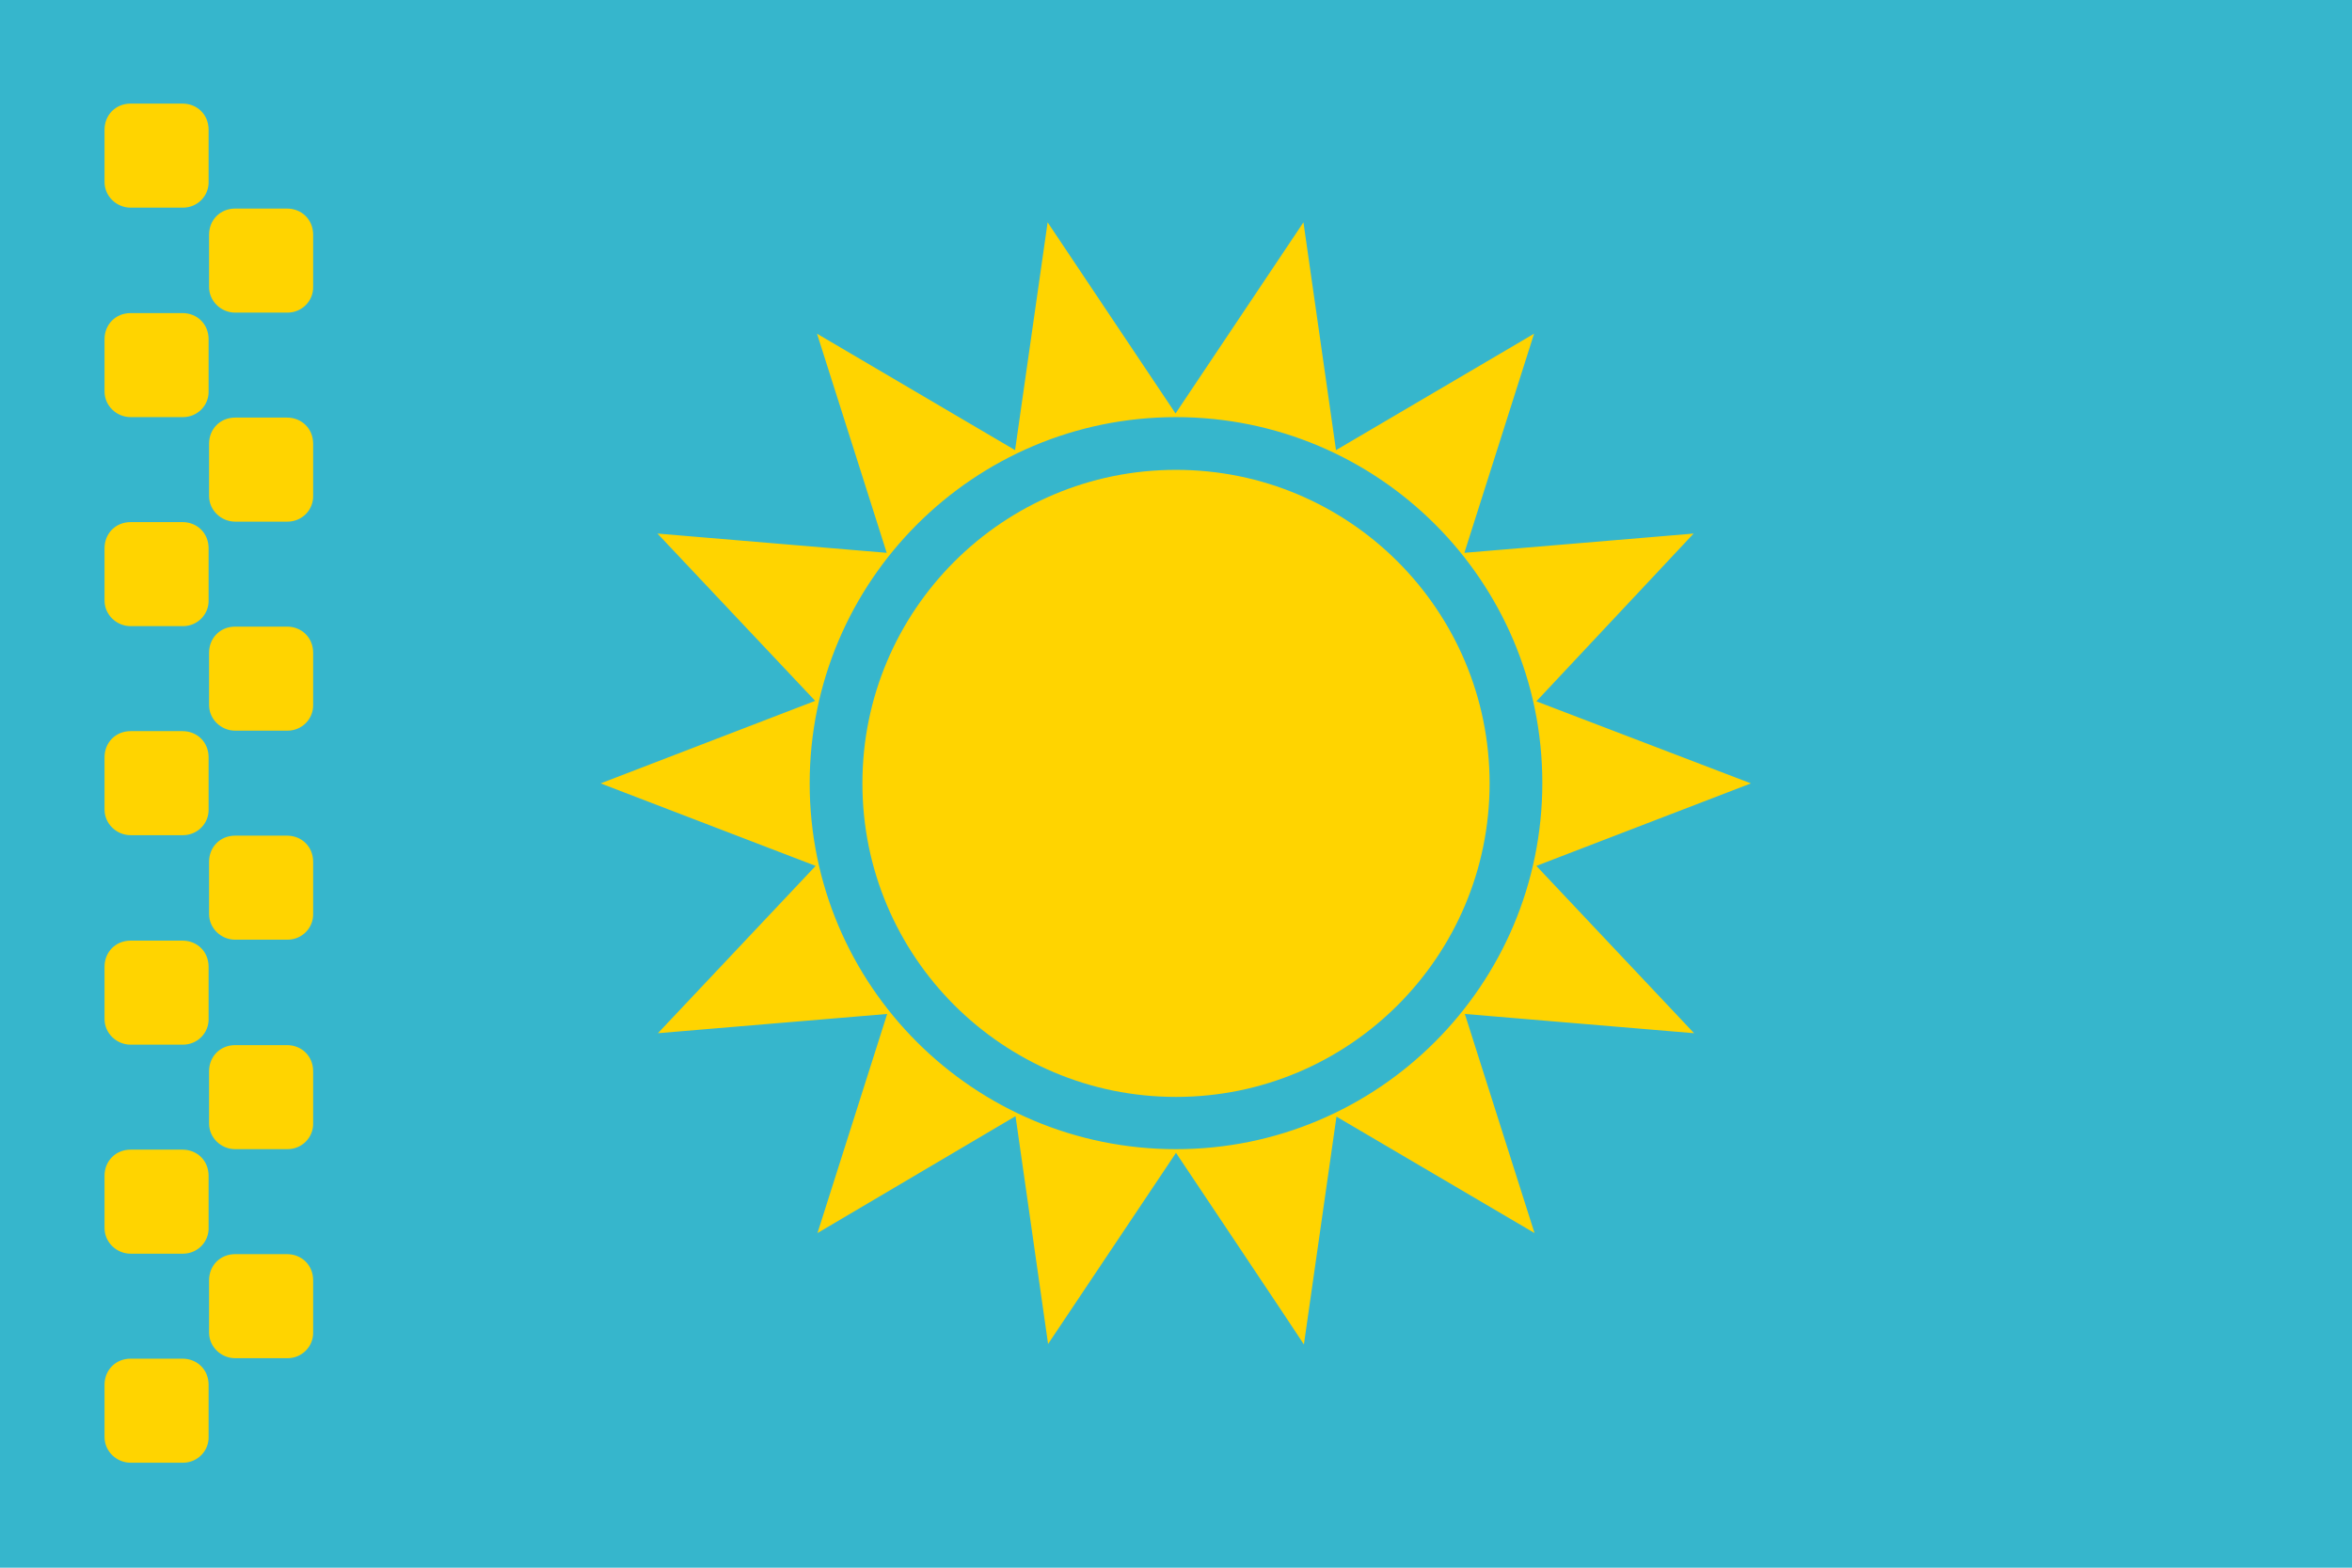
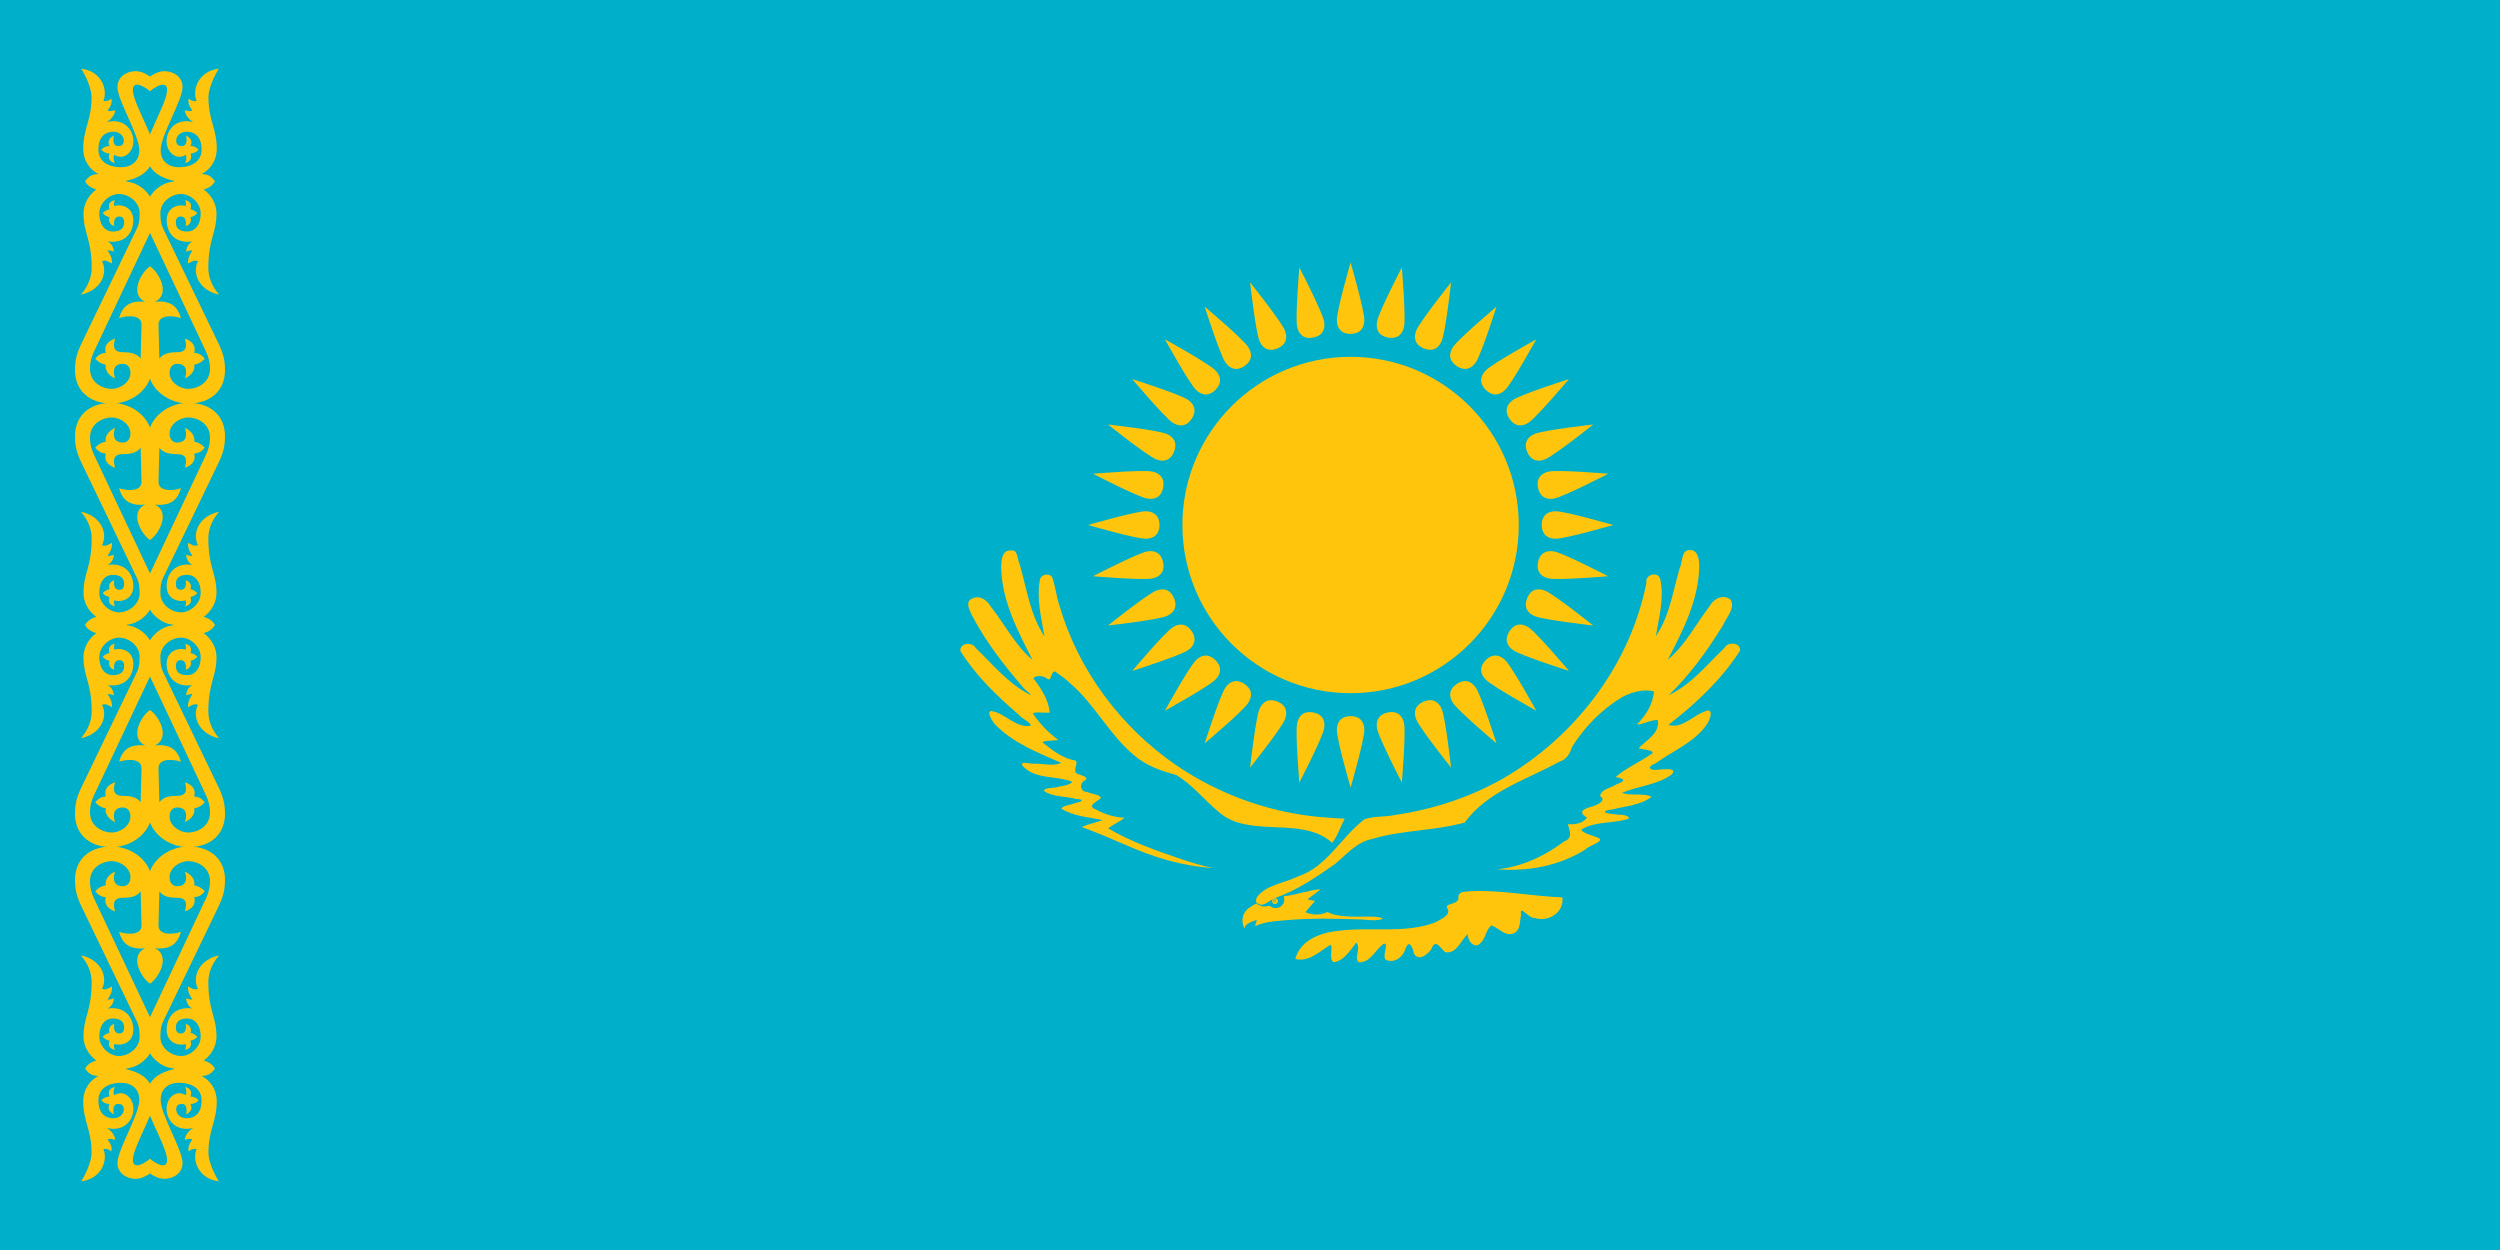
- <svg xmlns="http://www.w3.org/2000/svg" viewBox="0 0 513 342">
-   <path fill="#36B6CC" d="M0 0h513v342H0V0z" />
-   <circle fill="#FFD400" cx="256.5" cy="170.9" r="68.4" />
-   <path fill="#FFD400" d="m256.5 251.5-27.9 41.7-7.1-49.7-43.2 25.5 15.2-47.8-50 4.2 34.4-36.5-46.9-18 46.8-18-34.4-36.5 50 4.2-15.2-47.8 43.2 25.4 7.1-49.7 27.9 41.7 27.9-41.7 7.1 49.7 43.2-25.4-15.2 47.8 50-4.2-34.3 36.6 46.8 17.9-46.8 18 34.4 36.5-50-4.2 15.2 47.8-43.2-25.4-7.1 49.7c0-.1-27.9-41.8-27.9-41.8zm0-.8c44.1 0 79.9-35.8 79.9-79.9S300.6 91 256.5 91s-79.9 35.8-79.9 79.9 35.8 79.8 79.9 79.8zM22.8 28.3c0-3.2 2.4-5.7 5.7-5.7h11.3c3.2 0 5.7 2.4 5.7 5.7v11.3c.1 3.1-2.4 5.7-5.6 5.7H28.5c-3.1 0-5.7-2.5-5.7-5.6V28.3zm0 45.7c0-3.2 2.4-5.7 5.7-5.7h11.3c3.2 0 5.7 2.4 5.7 5.7v11.3c.1 3.1-2.4 5.7-5.6 5.7H28.5c-3.1 0-5.7-2.5-5.7-5.6V74zm0 45.6c0-3.2 2.4-5.7 5.7-5.7h11.3c3.2 0 5.7 2.4 5.7 5.7v11.3c.1 3.1-2.4 5.7-5.6 5.7H28.5c-3.1 0-5.7-2.5-5.7-5.6v-11.4zm0 45.6c0-3.2 2.4-5.7 5.7-5.7h11.3c3.2 0 5.7 2.4 5.7 5.7v11.3c.1 3.1-2.4 5.7-5.6 5.7H28.5c-3.1 0-5.7-2.5-5.7-5.6v-11.4zm0 45.7c0-3.2 2.4-5.7 5.7-5.7h11.3c3.2 0 5.7 2.4 5.7 5.7v11.3c.1 3.1-2.4 5.7-5.6 5.7H28.5c-3.1 0-5.7-2.5-5.7-5.6v-11.4zm0 45.6c0-3.2 2.4-5.7 5.7-5.7h11.3c3.2 0 5.7 2.4 5.7 5.7v11.3c.1 3.1-2.4 5.7-5.6 5.7H28.5c-3.1 0-5.7-2.5-5.7-5.6v-11.4zm0 45.6c0-3.2 2.4-5.7 5.7-5.7h11.3c3.2 0 5.7 2.4 5.7 5.7v11.3c.1 3.1-2.4 5.7-5.6 5.7H28.5c-3.1 0-5.7-2.5-5.7-5.6v-11.4zm22.8-22.8c0-3.2 2.4-5.7 5.7-5.7h11.3c3.2 0 5.7 2.4 5.7 5.7v11.3c.1 3.1-2.4 5.7-5.6 5.7H51.3c-3.1 0-5.7-2.5-5.7-5.6v-11.4zm0-45.6c0-3.2 2.4-5.7 5.7-5.7h11.3c3.2 0 5.7 2.4 5.7 5.7V245c.1 3.1-2.4 5.7-5.6 5.7H51.3c-3.1 0-5.7-2.5-5.7-5.6v-11.4zm0-45.7c0-3.2 2.4-5.7 5.7-5.7h11.3c3.2 0 5.7 2.4 5.7 5.7v11.3c.1 3.1-2.4 5.7-5.6 5.7H51.3c-3.1 0-5.7-2.5-5.7-5.6V188zm0-45.6c0-3.2 2.4-5.7 5.7-5.7h11.3c3.2 0 5.7 2.4 5.7 5.7v11.3c.1 3.1-2.4 5.7-5.6 5.7H51.3c-3.1 0-5.7-2.5-5.7-5.6v-11.4zm0-45.6c0-3.2 2.4-5.7 5.7-5.7h11.3c3.2 0 5.7 2.4 5.7 5.7v11.3c.1 3.1-2.4 5.7-5.6 5.7H51.3c-3.1 0-5.7-2.5-5.7-5.6V96.8zm0-45.6c0-3.2 2.4-5.7 5.7-5.7h11.3c3.2 0 5.7 2.4 5.7 5.7v11.3c.1 3.1-2.4 5.7-5.6 5.7H51.3c-3.1 0-5.7-2.5-5.7-5.6V51.2z" />
+ <svg xmlns="http://www.w3.org/2000/svg" xmlns:xlink="http://www.w3.org/1999/xlink" viewBox="0 0 2000 1000">
+   <rect width="2000" height="1000" fill="#00afca" />
+   <g id="sun" fill="#fec50c" transform="translate(1080.472,420)">
+     <circle r="134.55" />
+     <g id="r16">
+       <g id="r4">
+         <path id="r" d="m0,-152.9c8,-0.1 11,-5.1 11,-11.1c0,-8 -11,-46.1 -11,-46.1s-11,38.1 -11,46.1c0,6 3,11.1 11,11.1z" />
+         <use xlink:href="#r" transform="rotate(90)" />
+         <use xlink:href="#r" transform="rotate(180)" />
+         <use xlink:href="#r" transform="rotate(270)" />
+       </g>
+       <use xlink:href="#r4" transform="rotate(22.5)" />
+       <use xlink:href="#r4" transform="rotate(45)" />
+       <use xlink:href="#r4" transform="rotate(67.5)" />
+     </g>
+     <use xlink:href="#r16" transform="rotate(11.25)" />
+   </g>
+   <g id="bird" fill="#fec50c">
+     <path d="M316.94,213.44c-1.08,0.06-2.13,0.2-3.16,0.53-1.41,0.19-2.76,0.68-4.16,0.91l-0.56,0.09-0.94,0.09c0.06,0.26,0.1,0.52,0.1,0.78,0,0.27-0.03,0.53-0.1,0.75-0.06,0.21-0.25,0.47-0.4,0.63-0.2,0.22-0.41,0.41-0.66,0.53-0.24,0.12-0.51,0.17-0.78,0.19-0.27,0.01-0.55,0-0.81-0.1-0.27-0.09-0.52-0.26-0.75-0.46-0.28,0.07-0.57,0.12-0.84,0.15-0.28,0.03-0.54,0.03-0.79,0-0.28-0.08-0.57-0.17-0.84-0.28s-0.53-0.25-0.78-0.41c-1.02,0.6-2.16,1.17-2.78,2.22-0.35,0.48-0.42,1.03-0.5,1.6-0.05,0.7,0.13,1.44,0.43,2.09,0.11,0.19,0.2-0.69,0.54-0.81,0.57-0.47,1.28-0.81,2-1,0.61-0.31,0.53,0.02,0.28,0.5-0.06,0.25-0.4,1.2,0.06,0.72,2.03-0.9,4.28-1.08,6.47-1.25,3.18-0.33,6.37-0.4,9.56-0.44,3,0.04,6,0.08,9,0.19,1.43,0.04,2.87,0.36,4.28,0.12,0.34-0.09,0.87-0.11,1.07-0.31-0.64-0.37-1.39-0.38-2.1-0.47h-5.72c-1.59-0.16-3.25-0.18-4.75-0.78-0.4-0.16-0.77-0.54-1.15-0.13-0.57,0.2-1.18,0.34-1.78,0.38-1.05,0.08-2.1-0.14-3.07-0.53,0.7-0.97,1.54-1.82,2.31-2.72-0.62-0.1-1.22-0.23-1.84-0.38,1.09-0.75,2.1-1.6,3.16-2.4z" transform="scale(3.333333,3.333333)" />
+     <path d="m1212.2,746.01c-7.245,4.35-12.775-3.362-18.831-5.675-4.325,2.349-4.729,10.208-8.771,13.93-4.834,5.502-10.76-1.536-10.318-6.965-5.782,4.874-8.707,15.922-18.057,14.446-4.431-3.615-7.722-11.201-11.106-2.564-2.761,4.222-10.11,10.229-13.916,3.853-1.178-5.629-4.001-12.25-7.063-3.308-2.102,6.325-8.851,10.978-15.379,8.209-3.574-2.922,2.865-13.727-1.684-12.958-6.8,4.496-10.753,15.658-20.242,14.764-3.685-4.136,2.236-11.144-1.806-15.735-4.771,6.123-10.063,15.089-18.315,15.735-3.988-3.232,0.157-12.501-2.389-13.873-8.468,5.078-17.402,14.128-28.05,11.294,4.15-15.873,21.49-21.442,36.072-22.68,25.089-3.083,51.484,2.586,75.624-6.469,3.9-2.373,13.35-5.739,9.985-11.244-2.981-4.346,7.753-2.647,8.786-7.724-0.639-6.43,4.926-5.545,10.364-6.108,24.376-1.052,48.455,4.082,72.758,4.955,1.836,11.842-11.301,20.157-21.876,16.5-5.052,0.818-12.627-11.615-11.142-2.57-1.018,4.747-0.306,11.017-4.643,14.188m-207.4-24.248c5.644,5.165,9.601-0.973,14.875-3.216,17.692-6.085,33.128-16.719,48.346-27.344,9.221-7.63,17.214-17.525,29.597-20,24.155-7.303,49.832-6.417,74.081-13.157,18.464-25.281,49.825-34.299,76.096-48.831,5.899-1.832,8.178-6.687,10.062-12.047,10.028-15.83,23.689-29.857,39.845-39.439,7.644-4.177,16.764-6.582,25.418-4.672-0.62,10.307-6.533,19.442-13.672,26.57,5.842-0.129,10.863-3.819,16.767-3.611,2.023,10.578-9.401,16.114-15.478,22.7,3.385,0.788,16.353,1.768,9.287,5.159-9.005,6.25-19.289,10.541-27.602,17.799,7.669,1.378,8.544,3.008,0.745,5.782-4.221,2.862-12.341,3.862-13.126,9.437,5.794,3.561-2.668,7.096-5.933,8.255-6.241,1.454-12.798,4.165-4.507,8.907-3.136,4.738-9.865,5.749-15.356,5.28,1.666,5.37,4.078,11.378-2.892,13.747-15.624,11.811-33.96,20.402-53.601,22.367,24.536,1.887,49.807-2.668,70.773-16.011,2.768-3.273,17.282-6.79,9.164-9.542-3.822-1.59-12.016-3.357-12.57-6.271,11.355-7.006,25.664-4.514,37.88-8.676,0.316-3.955-9.291-2.855-12.874-3.755-8.543-0.7-8.042-2.88,0.195-3.688,10.422-2.759,22.226-3.303,30.993-10.098-7.138-3.307-16.116-0.395-23.732-3.095,12.911-5.65,28.142-6.217,39.726-14.704,5.276-5.871-6.76-4.036-10.267-3.893-7.151,1.245-10.456-2.178-2.332-5.149,13.871-10.227,31.433-16.871,41.176-31.697,2.308-3.319,5.433-13.319-1.928-9.722-9.681,3.219-18.198,14.101-29.228,10.735,21.733-16.844,42.413-36.02,57.267-59.33,0.767-6.723-9.785-7.451-12.532-2.172-13.963,13.454-26.6,29.335-44.477,37.77,17.121-16.525,31.276-36.092,43.626-56.372,2.648-6.032,9.764-13.286,5.902-19.983-6.226-5.153-14.013-0.436-17.248,5.73-10.854,14.169-19.096,30.708-33.054,42.25,12.219-23.322,24.871-48.148,25.179-75.047-0.037-5.538-1.149-13.694-8.669-12.659-5.962,1.068-4.546,9.991-7.004,14.504-5.411,18.377-7.951,38.279-19.05,54.371,2.497-14.934,6.866-30.5,3.512-45.58-1.567-6.74-12.45-3.841-11.048,2.829-13.002,65.86-57.194,123.46-114.99,156.78-26.464,14.973-56.023,24.626-86.096,29.002-8.09,1.772-16.839,0.732-24.572,3.491-18.736,14.367-30.079,38.407-53.802,45.935-10.632,5.284-24.496,6.356-32.098,16.233-0.658,1.263-0.799,2.727-0.774,4.127" />
+     <path d="m1075.8,654.95c-3.501,6.354-5.559,13.658-10.06,19.347-13.541-12.321-33.171-11.914-50.347-12.734-14.177-0.757-29.594-2.065-40.563-12.176-11.539-9.452-20.958-21.724-33.852-29.393-11.769-3.2-23.633-7.204-33.095-15.271-20.22-16.482-31.8-40.937-51.558-57.933-3.767-3.708-8.209-6.581-12.429-9.727-4.01,0.977-2.196,9.631-7.102,5.219-2.669-1.899-9.348-2.084-9.949,0.569,6.04,7.96,12.087,17.049,12.924,27.23-4.12,0.422-11.445-0.871-13.487,0.664,5.471,8.2,12.484,15.473,20.452,21.263-3.822,0.615-11.353,0.28-12.818,1.82,7.909,6.446,16.391,13.034,26.747,14.69,2.12,2.795-3.099,8.19,1.29,10.576,2.546,1.04,10.945,2.78,5.159,5.675-3.97,2.675-2.497,8.911,2.58,8.771,3.21,1.639,10.418,2.041,10.982,4.879-2.845,2.896-11.698,6.329-4.164,9.041,7.039,3.904,15.067,6.438,23.105,6.717-4.034,3.394-9.004,5.321-13.156,8.513,18.55,10.877,39.113,18.03,59.433,24.919,8.091,2.703,16.274,5.224,24.661,6.81-24.369-1.407-47.922-8.621-70.116-18.495-11.503-5.045-23.084-9.92-34.873-14.265,5.169-2.69,11.148-3.347,16.509-5.675-11.128-2.229-23.285-2.961-33.067-9.077,1.5-2.676,7.183-2.802,10.326-4.164,5.911-1.416,9.578-3.134,1.244-3.647-8.406-2.281-18.045-1.258-25.452-6.328,0.477-3.04,8.228-1.981,11.386-3.293,3.975-0.683,8.396-1.255,11.573-3.929-12.994-5.388-29.99-1.571-40.168-13.046-2.348-4.371,7.288-0.85,10.033-1.578,6.972,0,14.467,2.216,21.107-0.596-18.934-8.312-39.215-16.095-53.655-31.471-1.604-2.472-6.407-9.225-2.532-10.06,11.239,1.487,19.374,13.753,31.396,11.844,1.597-2.153-6.984-5.681-9.125-8.758-17.528-15.041-34.541-31.364-46.825-51.066-0.845-6.579,9.497-7.565,12.22-2.483,13.405,12.911,25.514,27.977,42.209,36.791,5.925,2.872-3.401-3.4-4.643-5.675-15.427-17.914-30.113-36.834-40.895-57.932-1.93-3.803-5.128-10.686,0.646-12.71,5.772-2.892,11.501,1.048,14.428,6.007,11.342,14.305,19.688,31.307,33.817,43.225-12.037-23.359-24.889-47.948-25.2-74.828,0.282-5.211,0.617-13.092,7.683-12.878,5.933-0.899,4.996,6.696,6.941,10.318,5.845,19.747,8.395,41.121,20.121,58.556-2.59-14.649-6.402-29.735-3.869-44.627,0.584-4.89,6.088-6.37,9.682-3.414,2.905,7.11,3.511,15.889,6.157,23.491,15.06,51.519,48.875,96.832,92.941,127.24,36.292,24.891,79.362,39.749,123.32,42.341,3.97,0.346,7.956,0.465,11.932,0.71" />
+     <circle cx="1020" cy="720.887" r="2.367" />
+     <circle cx="1019.8" cy="720.507" r="0.965" stroke="#00afca" stroke-width="0.381" />
+   </g>
+   <g id="ornament" fill="#fec50c">
+     <g id="oh">
+       <g id="oq">
+         <path d="m120,72.922s-9.611-8.076-12.874-4.025c-5.249,6.515,16.14,38.968,16.14,50.396,0,18.759-12.517,23.861-27.973,26.539-10.371,1.798-27.259-0.752-27.259-0.752,3.18-4.273,5.248-5.532,10.606-5.873-5.965-3.097-12.039-9.819-12.039-20.284,0-16.138,6.643-22.789,6.643-40.983,0-10.093-8.276-22.941-8.276-22.941,14.628,1.464,21.878,15.009,17.753,25.834,2.329,0.335,4.443-0.189,6.259-1.909,1.071,3.001-0.619,6.483-2.883,9.484,1.823,0.974,3.162,0.39,6.066-0.209-0.275,3.091-2.128,6.376-6.66,9.467,13.151-3.414,21.243,5.752,21.243,15.347,0,7.248-5.079,12.443-10.044,12.443-1.604,0-3.961-0.661-5.291-1.653-0.937,1.995-0.454,4.665,0.511,6.66-3.639-0.962-5.948-3.123-4.304-7.621-2.795-0.257-5.018-1.201-6.53-3.001,1.532-1.962,3.857-3.093,6.53-3.001-2.035-4.199,0.233-6.551,3.537-8.456,0,0-2.102,8.456,3.265,8.456,2.413,0,4.612-0.786,4.612-4.342,0-3.097-2.708-7.387-8.966-7.114-6.259,0.273-11.332,4.315-11.332,14.306,0,9.216,7.433,13.8,17.229,14.096,8.834,0.273,15.501-4.513,15.501-13.625,0-12.128-17.508-39.773-17.508-50.581,0-8.109,7.292-12.635,14.427-12.635,9.252,0,17.058,9.161,17.058,9.161l-5.435,6.815z" />
+         <path id="op" d="m122.02,292.14c0,20.27-18.198,30.688-32.498,30.688-19.266,0-29.524-11.519-29.524-26.598,0-8.547,1.566-13.911,5.507-22.092,0,0,31.78-66.091,44.153-91.653,1.543-3.188,2.041-6.817,2.041-12.138,0-8.217-7.97-14.933-16.327-15.139-7.618-0.191-15.918,7.102-15.918,15.412,0,10.093,5.236,14.593,10.612,14.593,6.616,0,9.252-2.72,9.252-7.365,0-3.237-1.563-4.637-3.809-4.637-5.674,0-4.082,7.638-4.082,7.638-2.818-0.617-5.133-3.497-3.809-7.092-2.062-0.459-3.993-1.541-5.51-3.273,1.521-1.475,3.266-2.613,5.51-3.001-1.329-4.387,0.447-6.531,4.286-7.433-0.775,1.688-0.801,3.24-0.544,4.705,6.044-1.719,15.306,1.016,15.306,11.456,0,10.365-7.194,19.093-20.681,16.912,3.209,1.534,4.841,4.673,5.17,8.183-2.449-0.955-5.17-1.091-5.17-1.091,1.577,2.781,3.767,5.178,3.673,10.638-2.501-1.137-4.823-3.242-8.027-1.909,5.029,9.897-1.15,23.511-16.871,26.732,5.754-6.744,8.571-14.027,8.571-21.277,0-23.496-6.53-27.445-6.53-43.78,0-6.834,3.513-14.215,10.476-19.231v0.273c-4.602-1.232-7.55-3.498-9.245-6.577,10.515-2.982,25.799-2.927,34.006,0.302,9.434,1.093,16.019,8.331,17.959,12.004,1.941,3.671,5.71,16.953,0,28.912-6.249,13.088-35.711,75.559-44.897,95.198-1.948,4.165-3.129,8.583-3.129,13.366,0,12.03,11.02,16.23,17.279,16.23,7.483,0,15.102-5.701,15.102-12.82,0-4.511-2.449-7.229-5.986-7.229-8.459,0-7.945,7.196-6.259,11.729-5.264-2.367-8.324-6.592-7.483-11.047-2.981-0.408-5.817-1.822-8.435-4.774,2.06-2.601,4.572-4.567,8.435-4.637-1.687-6.912,2.941-9.835,7.483-11.456-1.437,5.073-2.38,10.911,6.259,10.911,6.299,0,11.258,1.091,14.15,5.183,0.17-5.455,0.68-27.005,0.68-27.005,0.363-8.098-10.839-7.866-17.959-5.455,2.687-9.328,8.198-14.371,20.952-13.093-3.095-1.296-6.395-4.208-6.395-9.82,0.002-7.593,6.162-16.005,10.206-18.492l2.022,79.051z" />
+         <use xlink:href="#op" transform="matrix(1,0,0,-1,0,645.08)" />
+       </g>
+       <use xlink:href="#oq" transform="matrix(-1,0,0,1,240,0)" />
+     </g>
+     <use xlink:href="#oh" transform="matrix(1,0,0,-1,0,1000)" />
+   </g>
</svg>
